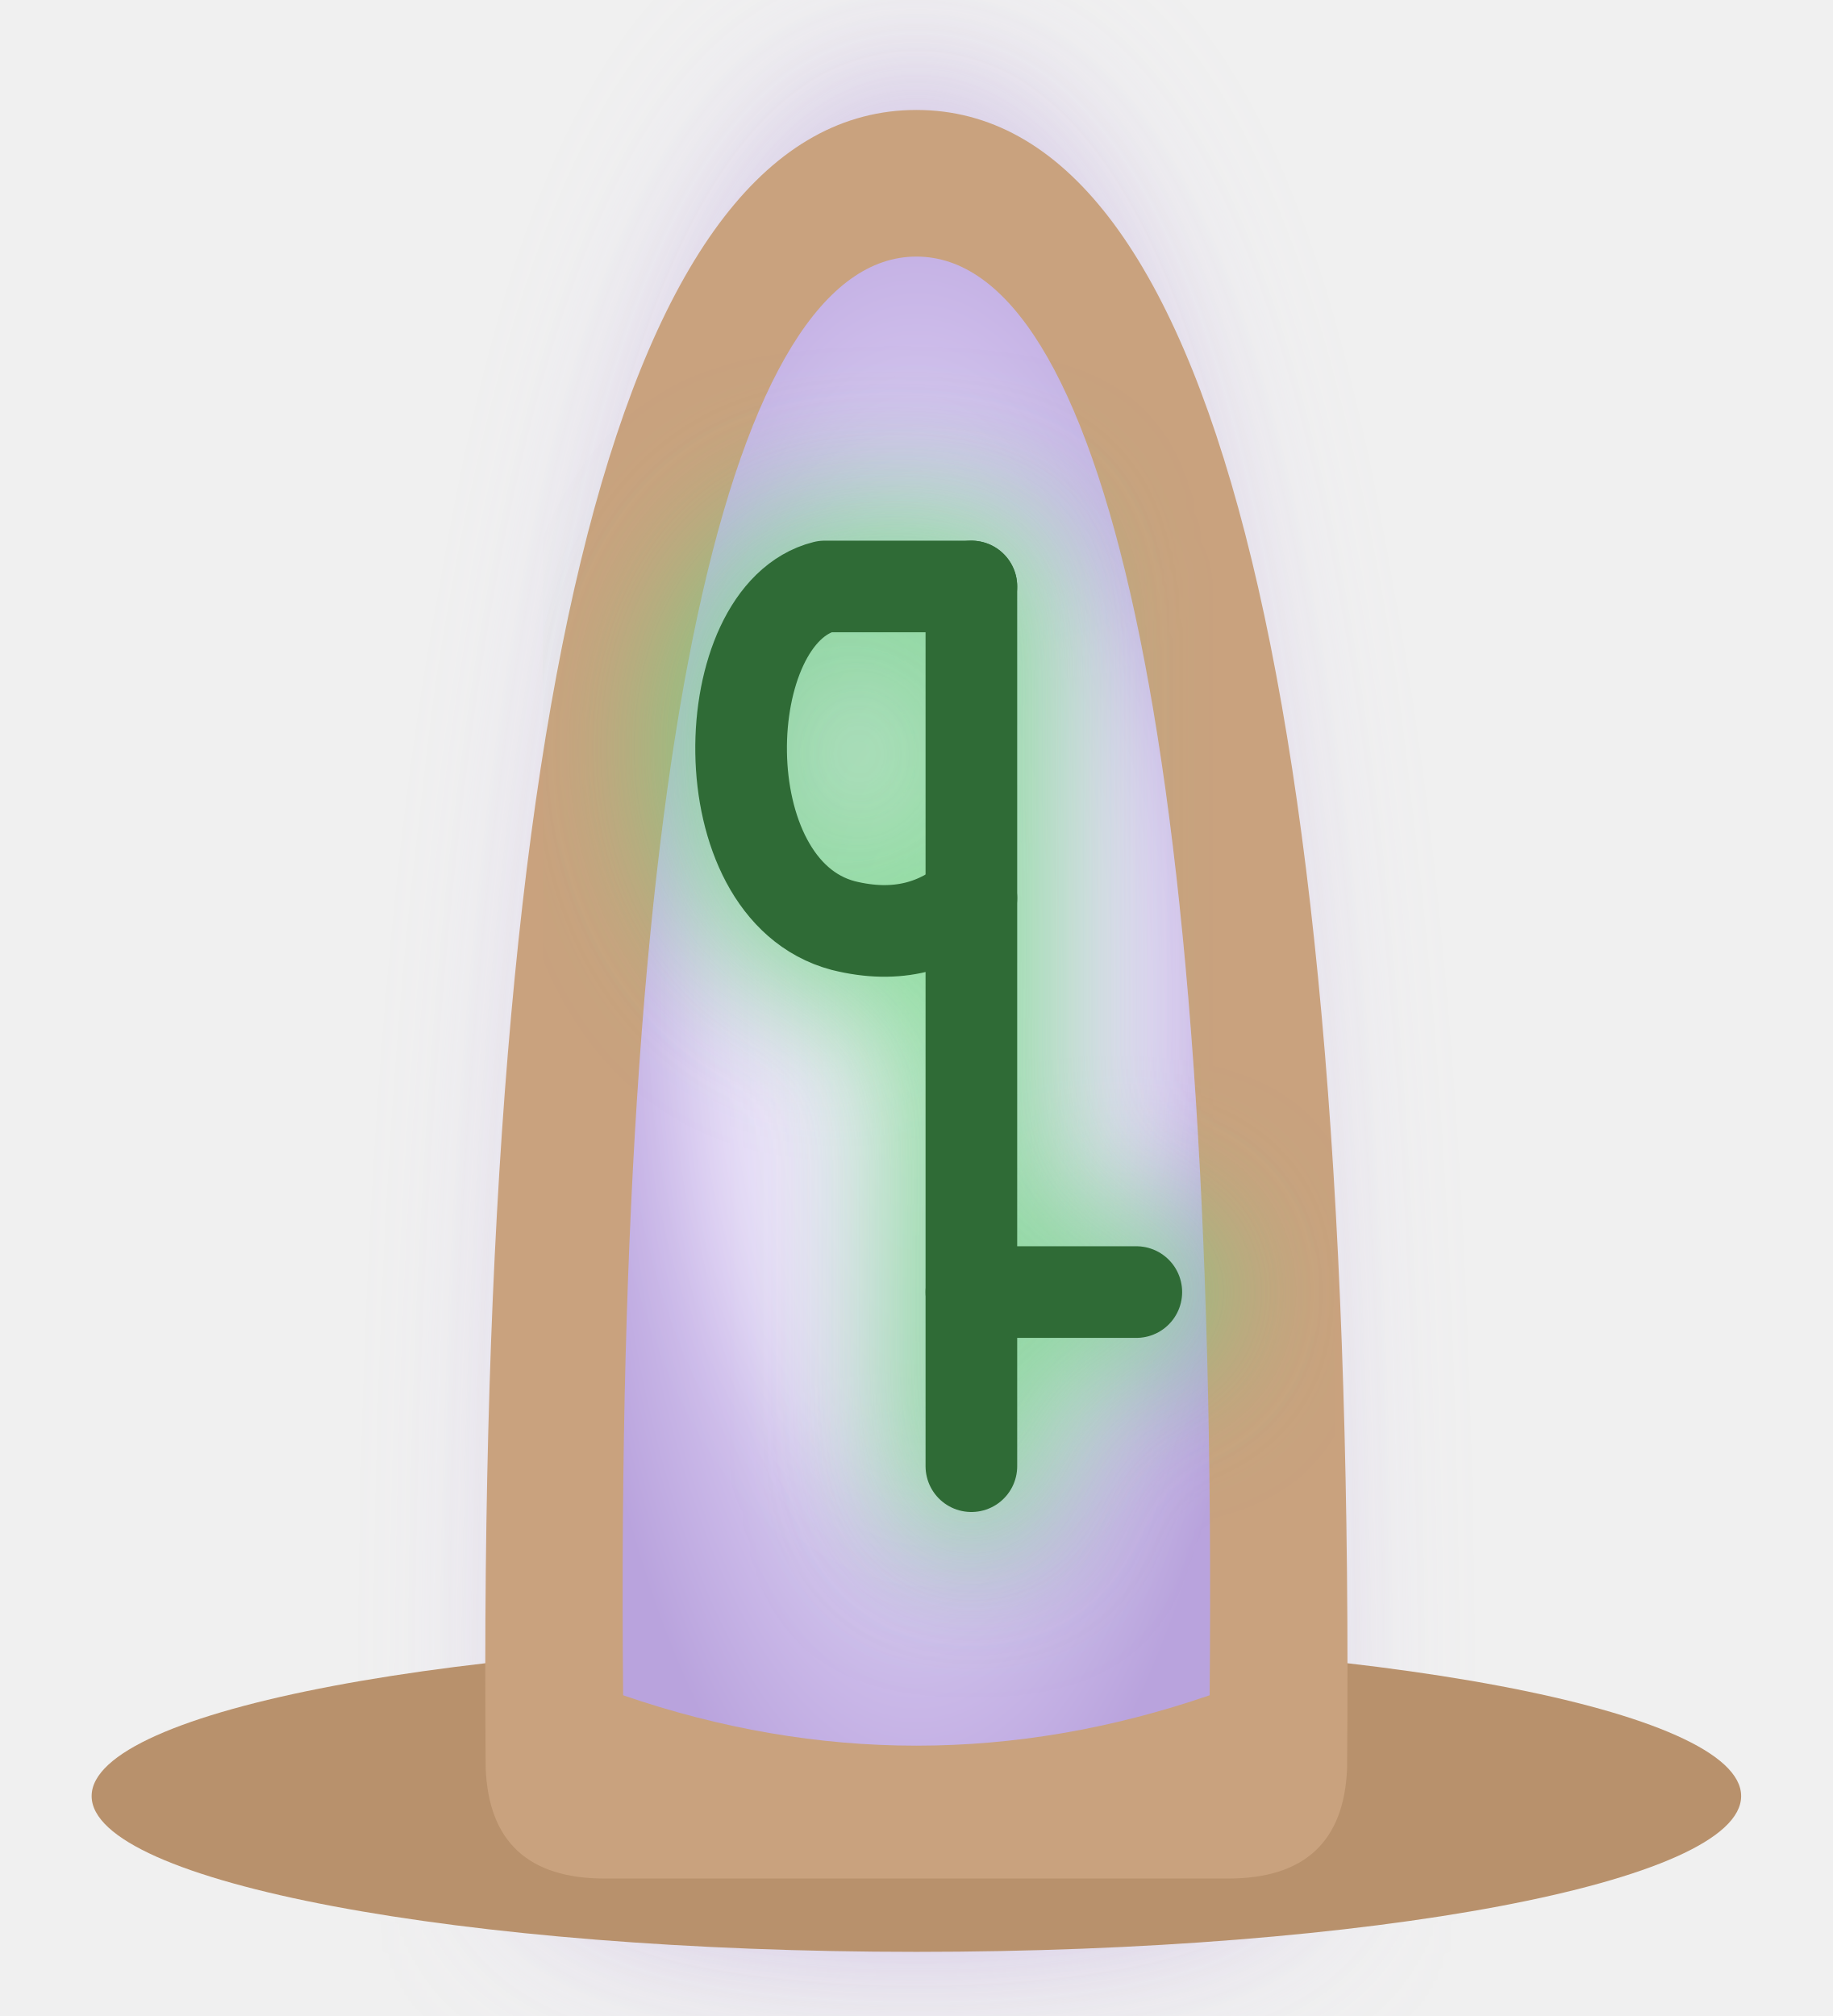
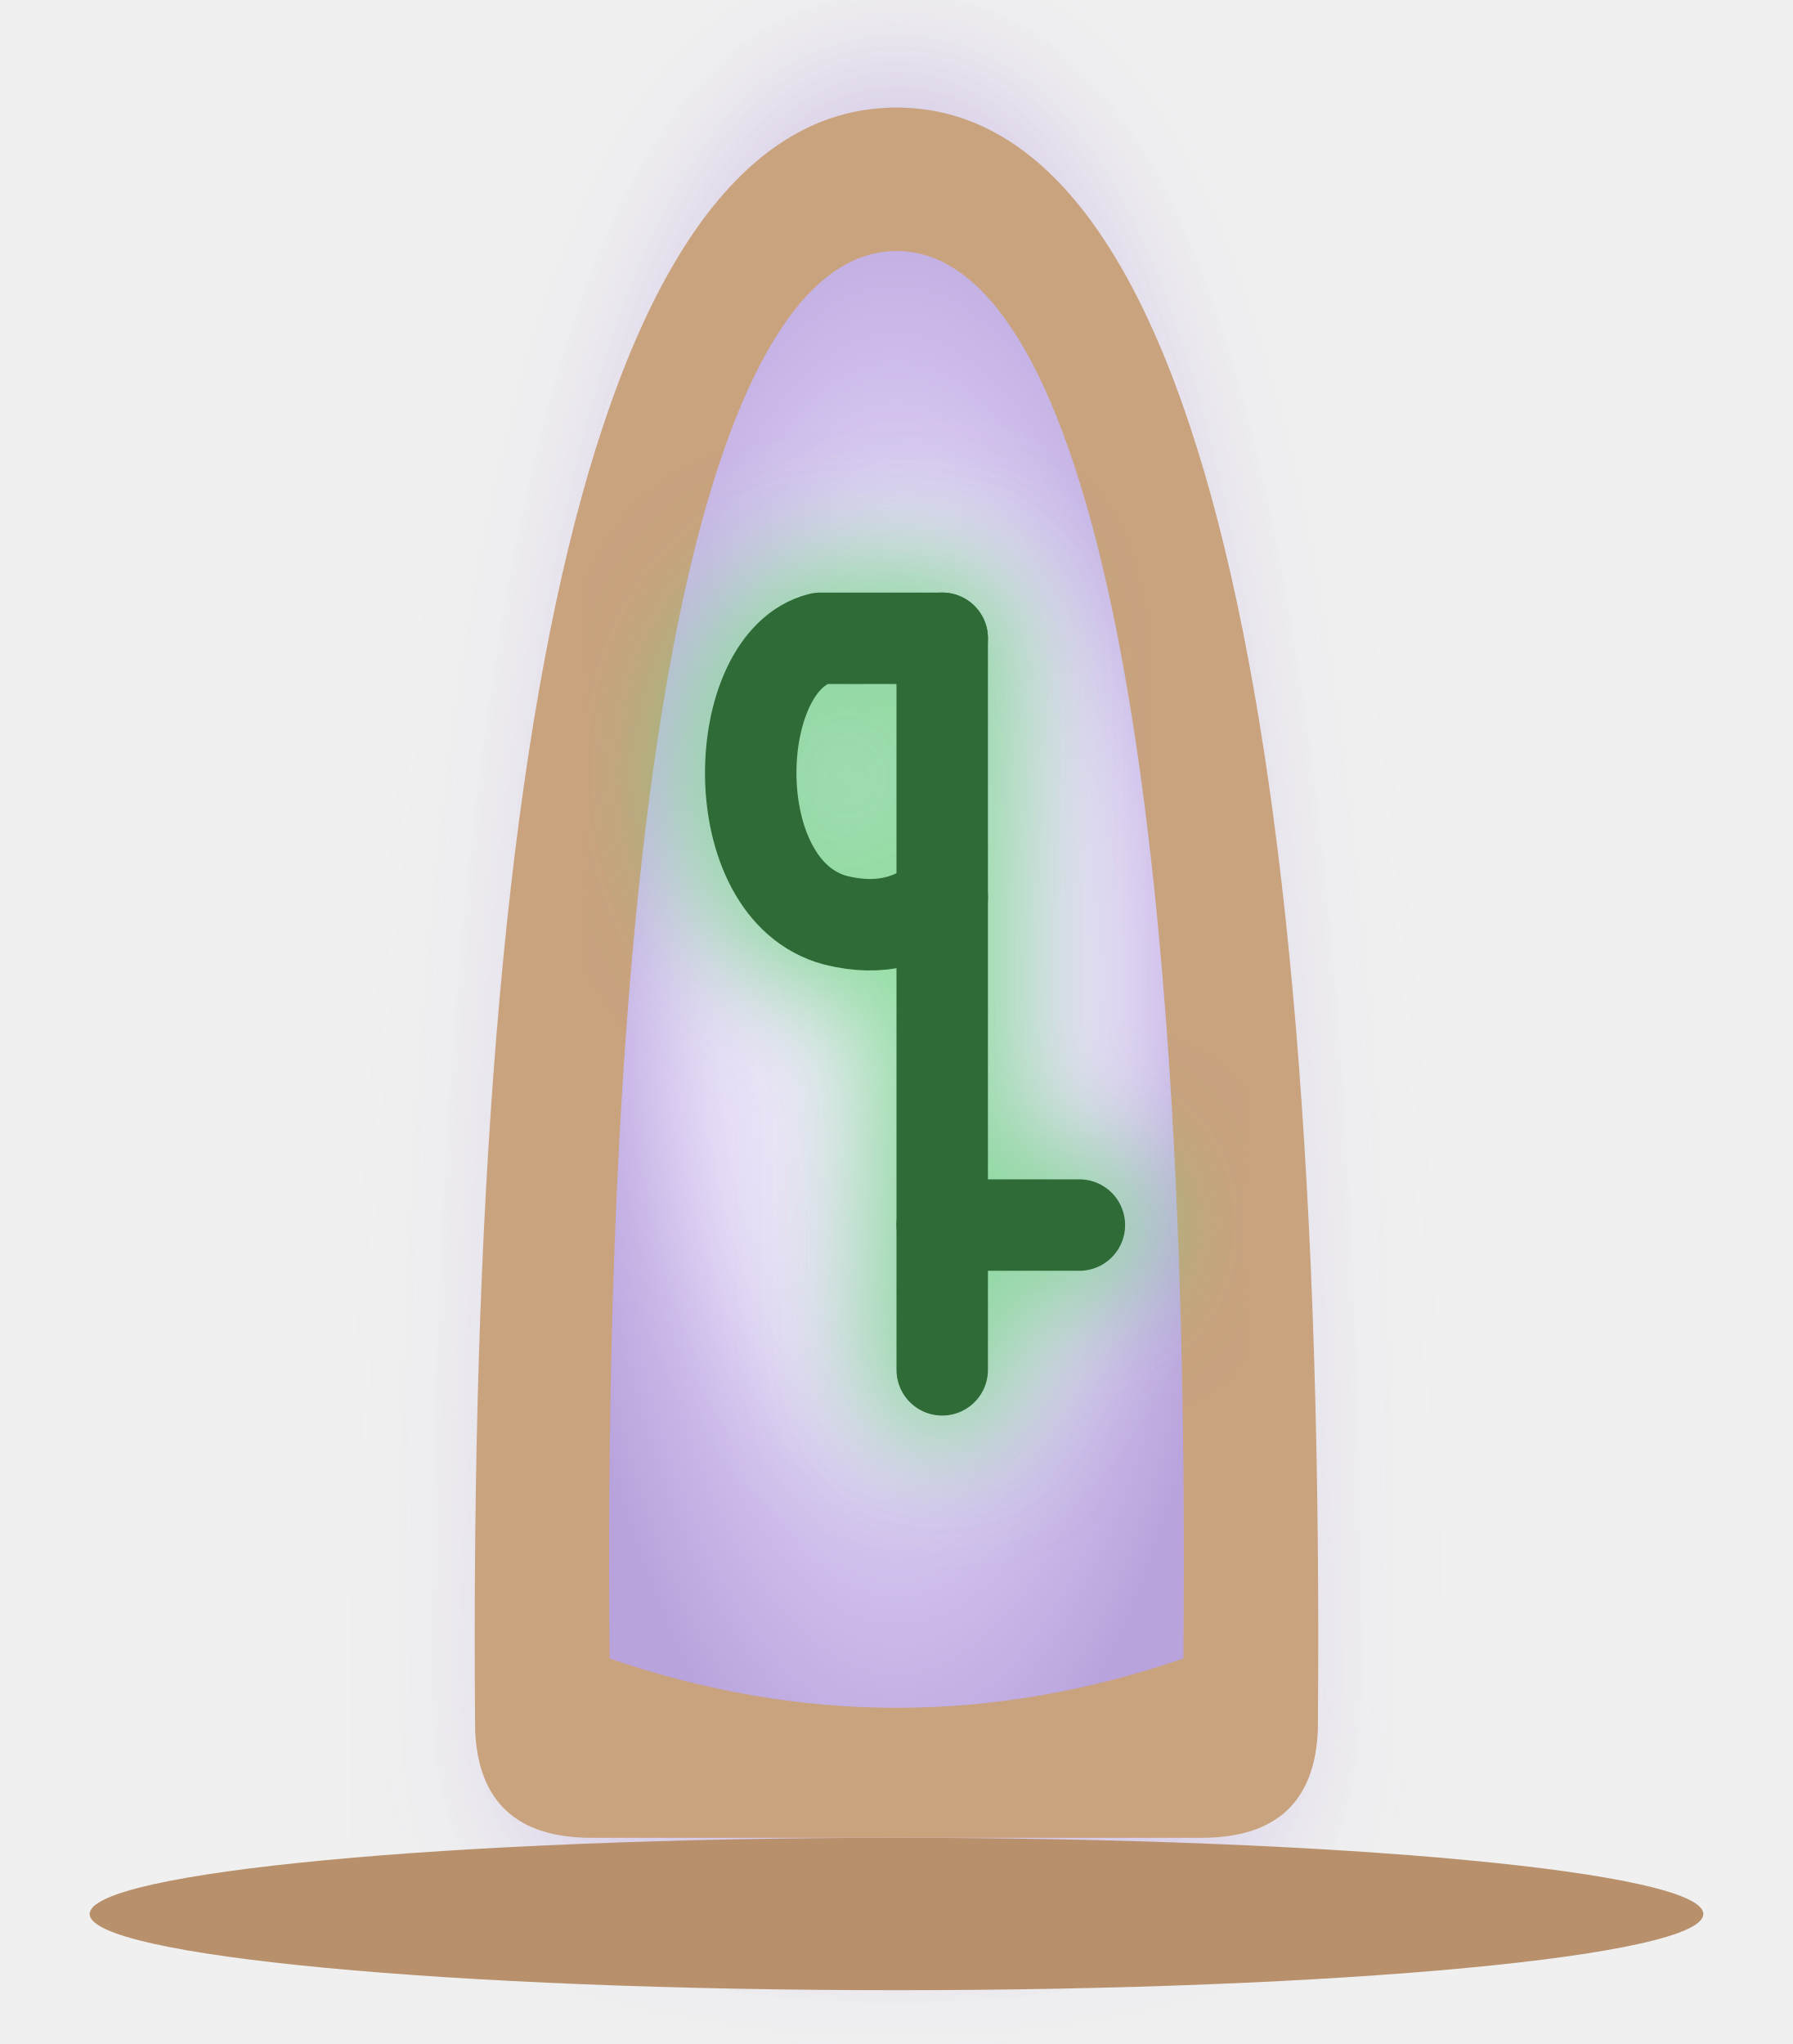
- <svg xmlns="http://www.w3.org/2000/svg" viewBox="0 0 400 440" role="img" aria-labelledby="t">
+ <svg xmlns="http://www.w3.org/2000/svg" viewBox="0 0 400 456" role="img" aria-labelledby="t">
  <defs>
    <radialGradient id="lavGlow" cx="50%" cy="50%" r="60%">
      <stop offset="0" stop-color="#F4EEFF" />
      <stop offset="0.55" stop-color="#D9CBF2" />
      <stop offset="1" stop-color="#B9A3DD" />
    </radialGradient>
    <filter id="halo" x="-50%" y="-50%" width="200%" height="200%">
      <feGaussianBlur stdDeviation="14" />
    </filter>
    <filter id="greenGlow" x="-50%" y="-50%" width="200%" height="200%">
      <feGaussianBlur in="SourceGraphic" stdDeviation="7" result="b" />
      <feMerge>
        <feMergeNode in="b" />
        <feMergeNode in="b" />
        <feMergeNode in="SourceGraphic" />
      </feMerge>
    </filter>
    <filter id="innerLight" x="-20%" y="-20%" width="140%" height="140%">
      <feGaussianBlur stdDeviation="10" />
    </filter>
    <clipPath id="innerClip">
      <path d="M136,370 C134,160 160,56 200,56 C240,56 266,160 264,370 Q200,392 136,370 Z" />
    </clipPath>
    <linearGradient id="wood" x1="0" y1="0" x2="1" y2="0">
      <stop offset="0" stop-color="#B48A63" />
      <stop offset="0.45" stop-color="#D8B791" />
      <stop offset="1" stop-color="#A97F59" />
    </linearGradient>
    <linearGradient id="woodBase" x1="0" y1="0" x2="0" y2="1">
      <stop offset="0" stop-color="#D8B791" />
      <stop offset="1" stop-color="#A97F59" />
    </linearGradient>
  </defs>
  <path d="M136,370 C134,160 160,56 200,56 C240,56 266,160 264,370 Q200,392 136,370 Z" fill="#C8B6E2" opacity="0.9" filter="url(#halo)" transform="translate(200 210) scale(1.25) translate(-200 -210)" />
-   <ellipse cx="200" cy="392" rx="180" ry="34" fill="#B8916C" />
+   <ellipse cx="200" cy="427" rx="180" ry="17" fill="#B8916C" />
  <path d="M106,386 C104,150 136,24 200,24 C264,24 296,150 294,386 Q293,410 268,410 L132,410 Q107,410 106,386 Z" fill="#C9A27E" />
  <path d="M136,370 C134,160 160,56 200,56 C240,56 266,160 264,370 Q200,392 136,370 Z" fill="url(#lavGlow)" />
  <g clip-path="url(#innerClip)">
    <ellipse cx="205" cy="220" rx="55" ry="110" fill="#FFFFFF" opacity="0.35" filter="url(#innerLight)" />
  </g>
-   <g fill="none" stroke-linecap="round" stroke-linejoin="round">
-     <g stroke="#6FD483" stroke-width="38" opacity="0.75" filter="url(#halo)">
+   <g transform="translate(200 224) scale(0.85) translate(-200 -224)" fill="none" stroke-linecap="round" stroke-linejoin="round">
+     <g stroke="#6FD483" stroke-width="42" opacity="0.75" filter="url(#halo)">
      <path d="M212,128 L212,320" />
      <path d="M212,128 L180,128 C156,134 154,194 184,202 C196,205 205,202 212,196" />
      <path d="M212,282 L248,282" />
    </g>
-     <g stroke="#2F6B36" stroke-width="20">
+     <g stroke="#2F6B36" stroke-width="24">
      <path d="M212,128 L212,320" />
      <path d="M212,128 L180,128 C156,134 154,194 184,202 C196,205 205,202 212,196" />
      <path d="M212,282 L248,282" />
    </g>
  </g>
</svg>
